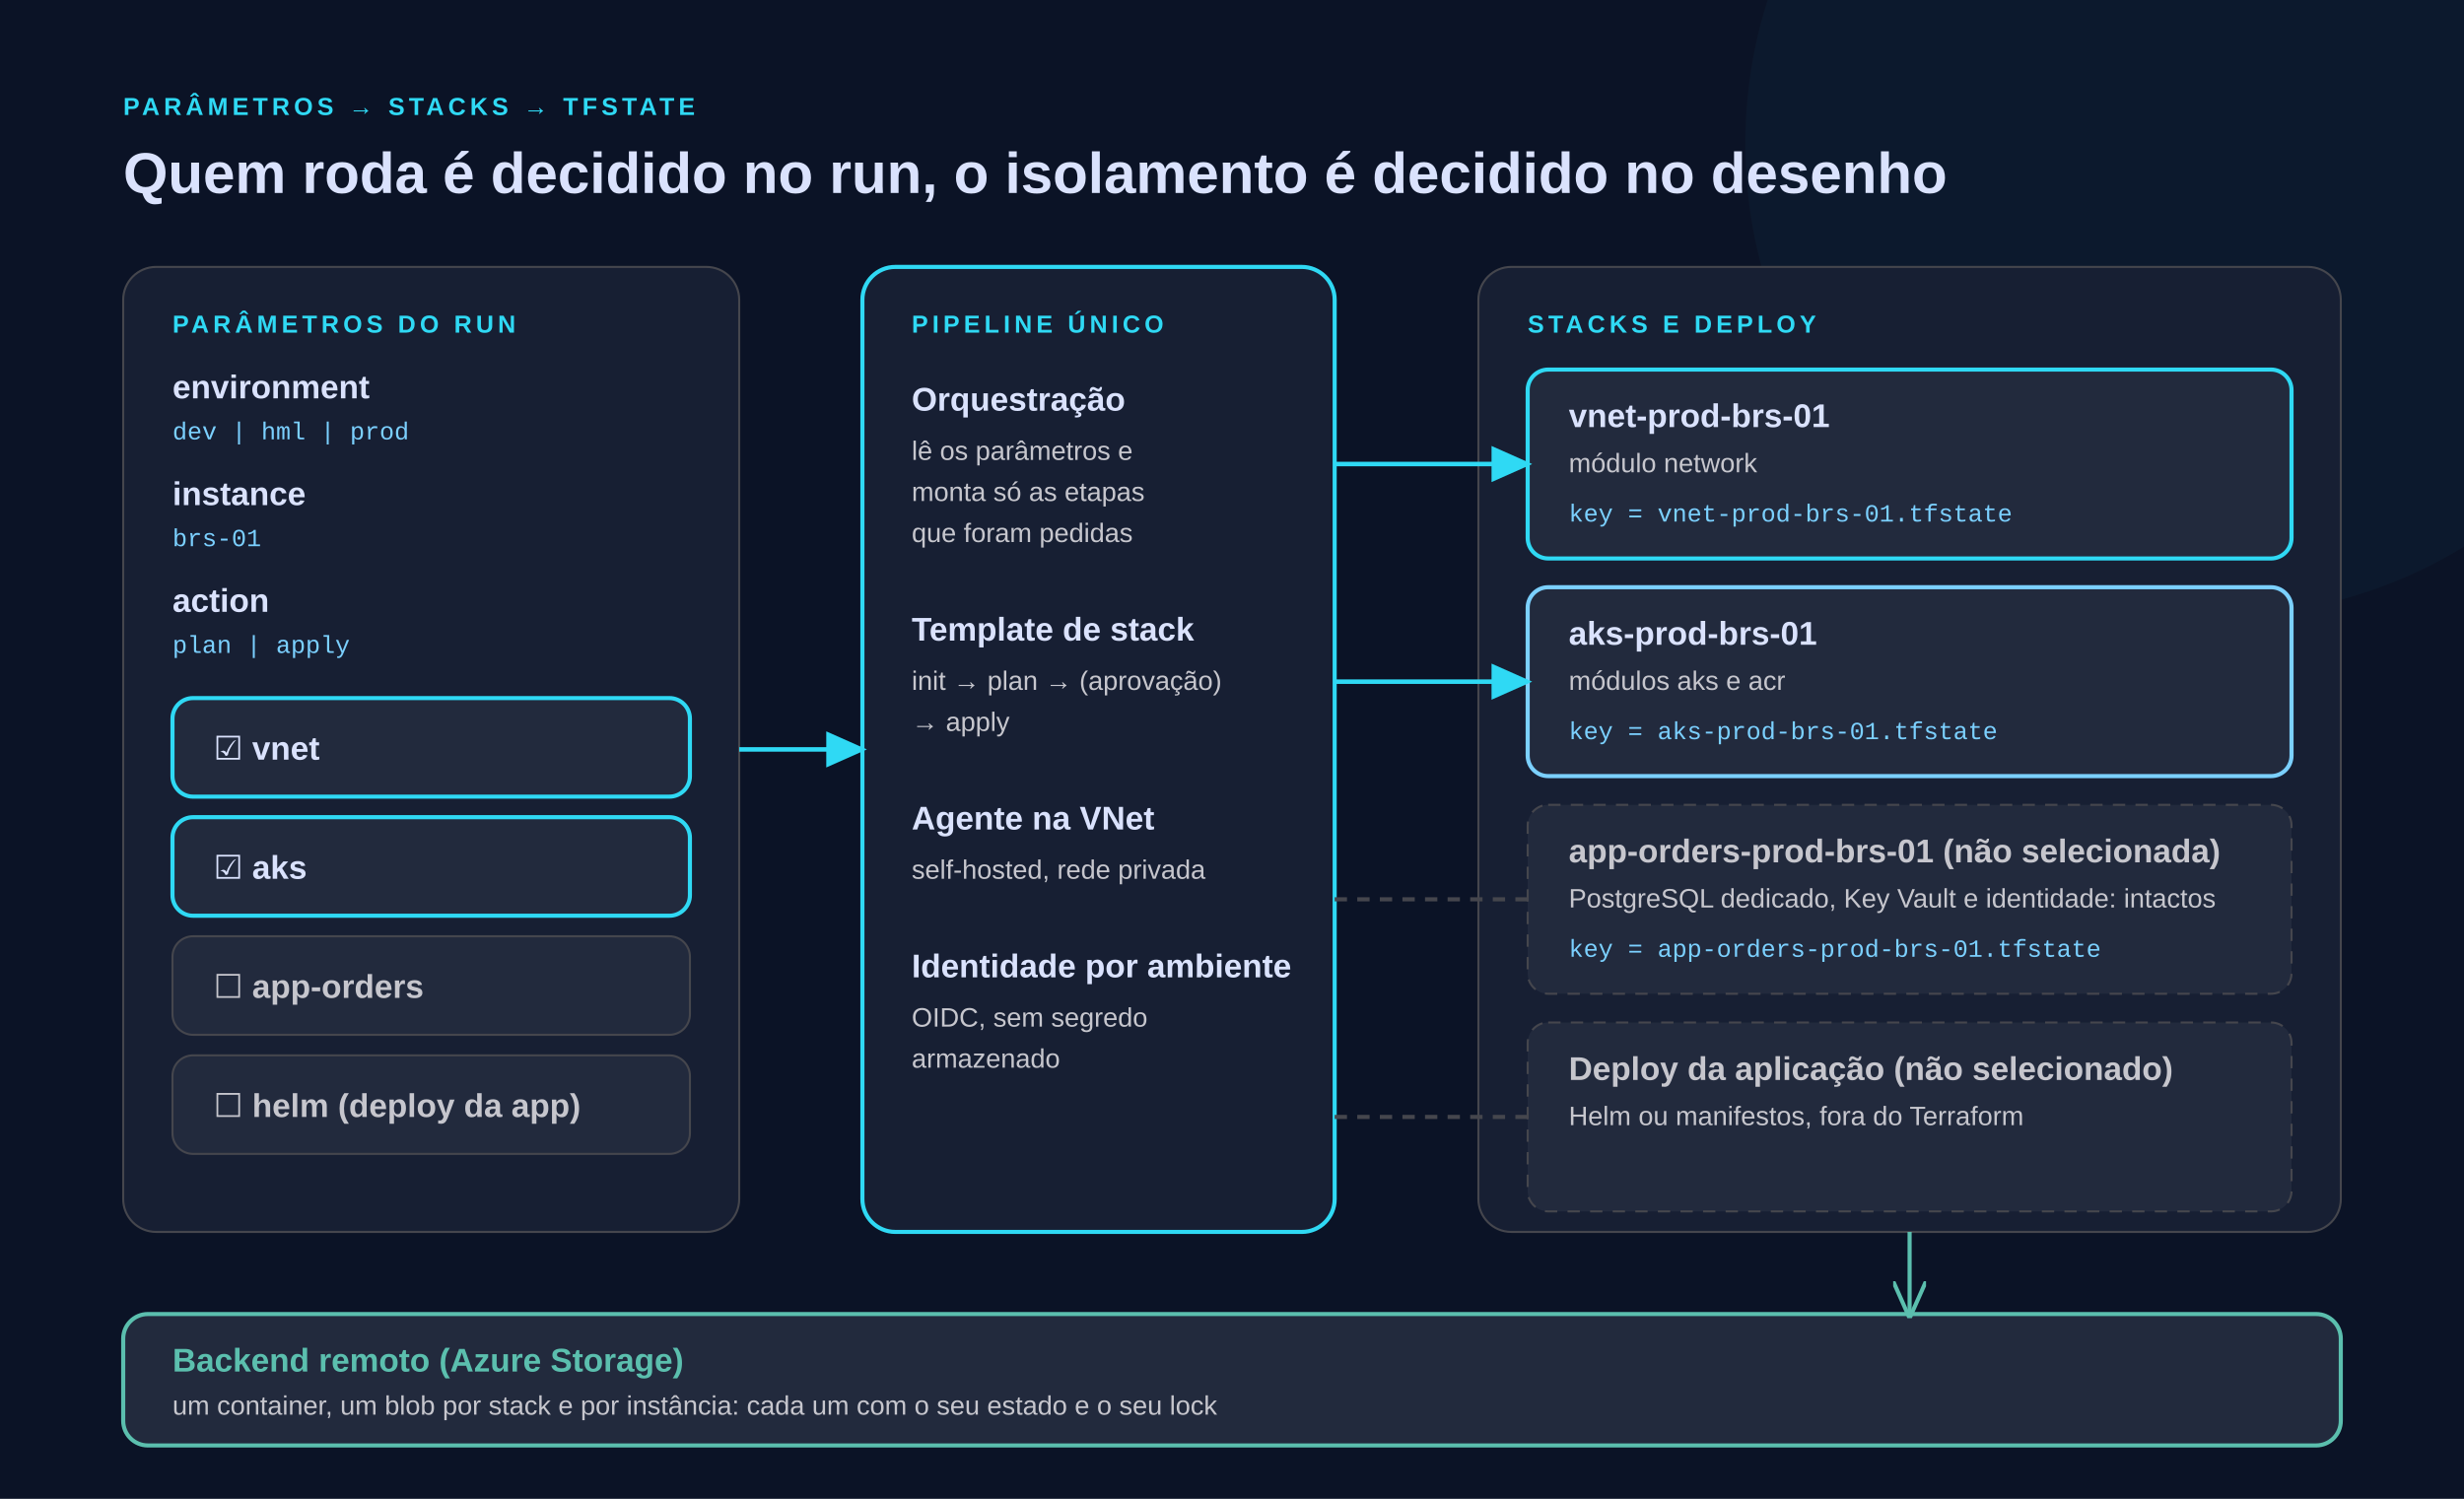
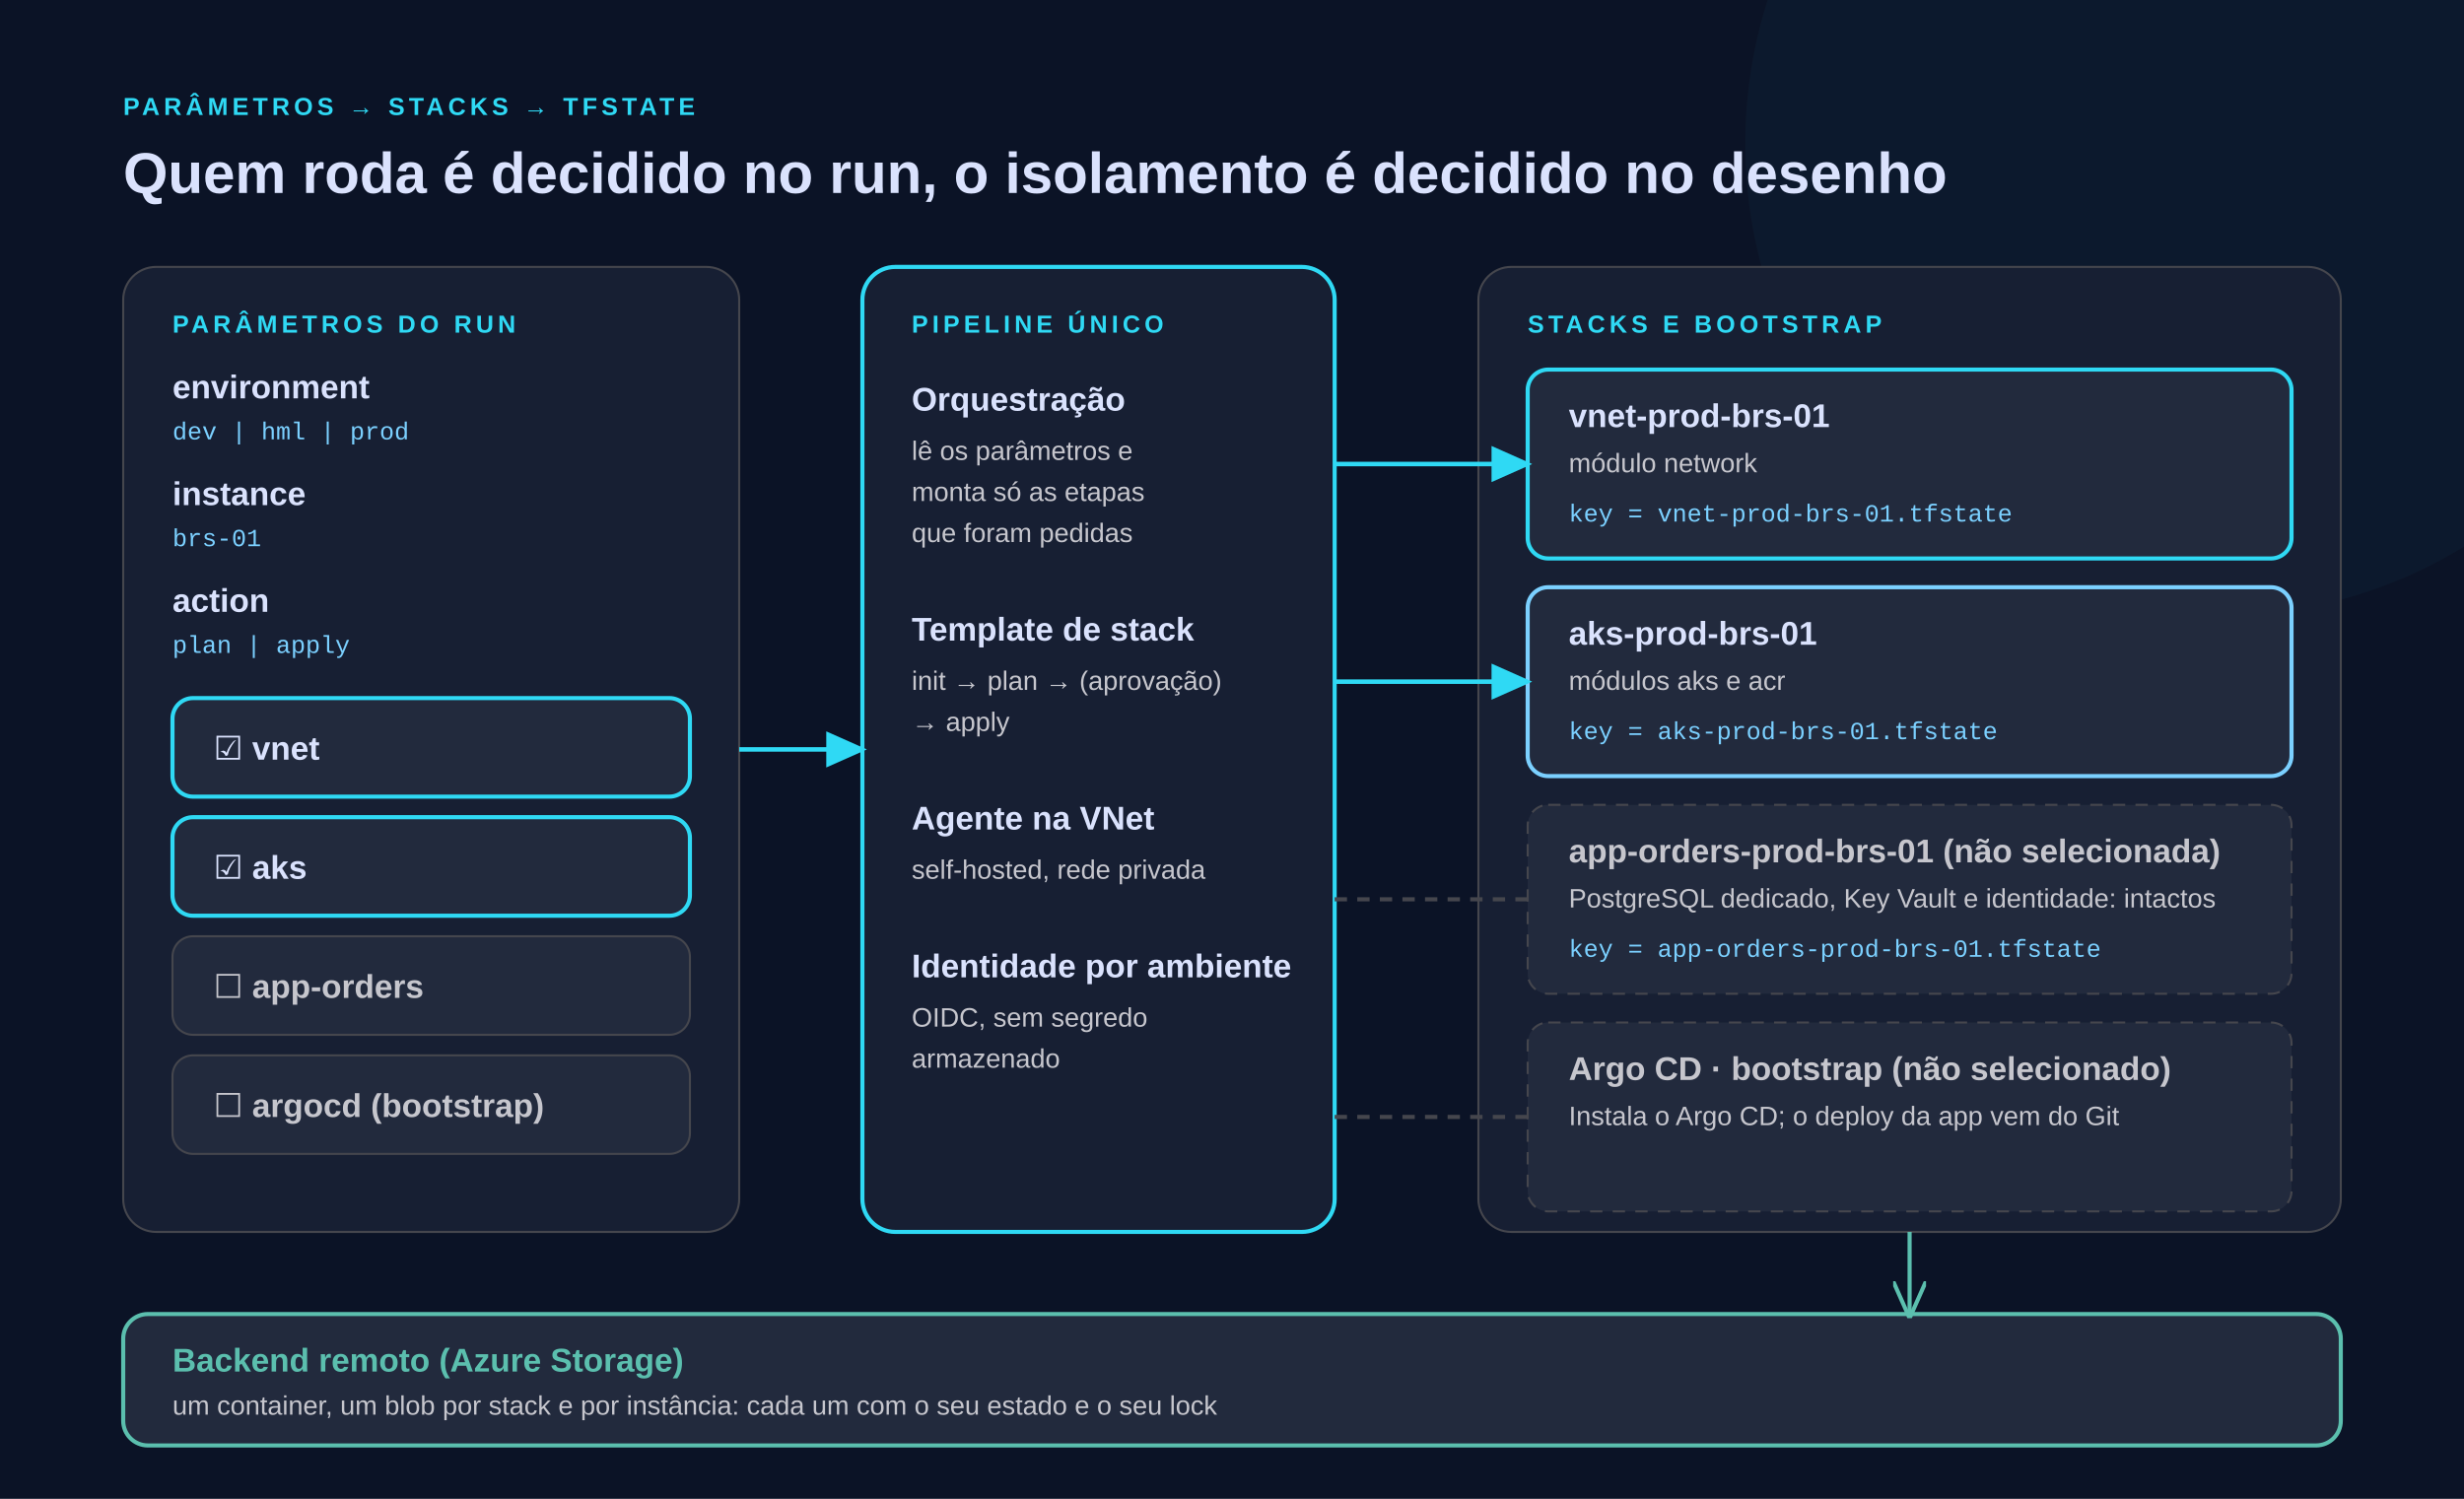
<svg xmlns="http://www.w3.org/2000/svg" width="1200" height="730" viewBox="0 0 1200 730" role="img" aria-labelledby="title desc">
  <defs>
    <style>text{font-family:Manrope,'Geist Sans',Arial,sans-serif;fill:#dae2fd}.title{font-family:'Space Grotesk','Geist Sans',Arial,sans-serif;font-size:28px;font-weight:700}.kicker{font-family:'Space Grotesk','Geist Sans',Arial,sans-serif;font-size:12px;font-weight:700;letter-spacing:2px;fill:#2fd9f4}.label{font-family:'Space Grotesk','Geist Sans',Arial,sans-serif;font-size:16px;font-weight:700}.body{font-size:13px;fill:#c6c6cd}.mono{font-family:'Geist Mono',Consolas,'Courier New',monospace;font-size:12px;fill:#7bd0ff}.edge{fill:none;stroke:#2fd9f4;stroke-width:2.2;marker-end:url(#a)}.skip{fill:none;stroke:#45464d;stroke-width:2;stroke-dasharray:6 5}.state{fill:none;stroke:#5bbfae;stroke-width:2;marker-end:url(#c)}</style>
    <marker id="a" markerWidth="9" markerHeight="8" refX="8" refY="4" orient="auto">
      <path d="M0 0L9 4L0 8Z" fill="#2fd9f4" />
    </marker>
    <marker id="c" markerWidth="9" markerHeight="8" refX="8" refY="4" orient="auto">
      <path d="M0 0L9 4L0 8" fill="none" stroke="#5bbfae" />
    </marker>
  </defs>
  <rect width="1200" height="730" fill="#0b1326" />
  <circle cx="1080" cy="70" r="230" fill="#2fd9f4" opacity=".035" />
  <text x="60" y="56" class="kicker">PARÂMETROS → STACKS → TFSTATE</text>
  <text x="60" y="94" class="title">Quem roda é decidido no run, o isolamento é decidido no desenho</text>
  <rect x="60" y="130" width="300" height="470" rx="16" fill="#171f33" stroke="#45464d" />
  <text x="84" y="162" class="kicker">PARÂMETROS DO RUN</text>
  <text x="84" y="194" class="label">environment</text>
  <text x="84" y="214" class="mono">dev | hml | prod</text>
  <text x="84" y="246" class="label">instance</text>
  <text x="84" y="266" class="mono">brs-01</text>
  <text x="84" y="298" class="label">action</text>
  <text x="84" y="318" class="mono">plan | apply</text>
  <rect x="84" y="340" width="252" height="48" rx="10" fill="#222a3d" stroke="#2fd9f4" stroke-width="2" />
  <text x="104" y="370" class="label">☑ vnet</text>
  <rect x="84" y="398" width="252" height="48" rx="10" fill="#222a3d" stroke="#2fd9f4" stroke-width="2" />
  <text x="104" y="428" class="label">☑ aks</text>
  <rect x="84" y="456" width="252" height="48" rx="10" fill="#222a3d" stroke="#45464d" />
  <text x="104" y="486" class="label" style="fill:#c6c6cd">☐ app-orders</text>
  <rect x="84" y="514" width="252" height="48" rx="10" fill="#222a3d" stroke="#45464d" />
-   <text x="104" y="544" class="label" style="fill:#c6c6cd">☐ helm (deploy da app)</text>
+   <text x="104" y="544" class="label" style="fill:#c6c6cd">☐ argocd (bootstrap)</text>
  <rect x="420" y="130" width="230" height="470" rx="16" fill="#171f33" stroke="#2fd9f4" stroke-width="2" />
  <text x="444" y="162" class="kicker">PIPELINE ÚNICO</text>
  <text x="444" y="200" class="label">Orquestração</text>
  <text x="444" y="224" class="body">lê os parâmetros e</text>
  <text x="444" y="244" class="body">monta só as etapas</text>
  <text x="444" y="264" class="body">que foram pedidas</text>
  <text x="444" y="312" class="label">Template de stack</text>
  <text x="444" y="336" class="body">init → plan → (aprovação)</text>
  <text x="444" y="356" class="body">→ apply</text>
  <text x="444" y="404" class="label">Agente na VNet</text>
  <text x="444" y="428" class="body">self-hosted, rede privada</text>
  <text x="444" y="476" class="label">Identidade por ambiente</text>
  <text x="444" y="500" class="body">OIDC, sem segredo</text>
  <text x="444" y="520" class="body">armazenado</text>
  <rect x="720" y="130" width="420" height="470" rx="16" fill="#171f33" stroke="#45464d" />
-   <text x="744" y="162" class="kicker">STACKS E DEPLOY</text>
+   <text x="744" y="162" class="kicker">STACKS E BOOTSTRAP</text>
  <rect x="744" y="180" width="372" height="92" rx="10" fill="#222a3d" stroke="#2fd9f4" stroke-width="2" />
  <text x="764" y="208" class="label">vnet-prod-brs-01</text>
  <text x="764" y="230" class="body">módulo network</text>
  <text x="764" y="254" class="mono">key = vnet-prod-brs-01.tfstate</text>
  <rect x="744" y="286" width="372" height="92" rx="10" fill="#222a3d" stroke="#7bd0ff" stroke-width="2" />
  <text x="764" y="314" class="label">aks-prod-brs-01</text>
  <text x="764" y="336" class="body">módulos aks e acr</text>
  <text x="764" y="360" class="mono">key = aks-prod-brs-01.tfstate</text>
  <rect x="744" y="392" width="372" height="92" rx="10" fill="#222a3d" stroke="#45464d" stroke-dasharray="6 5" />
  <text x="764" y="420" class="label" style="fill:#c6c6cd">app-orders-prod-brs-01  (não selecionada)</text>
  <text x="764" y="442" class="body">PostgreSQL dedicado, Key Vault e identidade: intactos</text>
  <text x="764" y="466" class="mono">key = app-orders-prod-brs-01.tfstate</text>
  <rect x="744" y="498" width="372" height="92" rx="10" fill="#222a3d" stroke="#45464d" stroke-dasharray="6 5" />
-   <text x="764" y="526" class="label" style="fill:#c6c6cd">Deploy da aplicação  (não selecionado)</text>
-   <text x="764" y="548" class="body">Helm ou manifestos, fora do Terraform</text>
+   <text x="764" y="526" class="label" style="fill:#c6c6cd">Argo CD · bootstrap  (não selecionado)</text>
+   <text x="764" y="548" class="body">Instala o Argo CD; o deploy da app vem do Git</text>
  <path class="edge" d="M360 365H420" />
  <path class="edge" d="M650 226H744" />
  <path class="edge" d="M650 332H744" />
  <path class="skip" d="M650 438H744" />
  <path class="skip" d="M650 544H744" />
  <rect x="60" y="640" width="1080" height="64" rx="12" fill="#222a3d" stroke="#5bbfae" stroke-width="2" />
  <text x="84" y="668" class="label" style="fill:#5bbfae">Backend remoto (Azure Storage)</text>
  <text x="84" y="689" class="body">um container, um blob por stack e por instância: cada um com o seu estado e o seu lock</text>
  <path class="state" d="M930 600V640" />
</svg>
